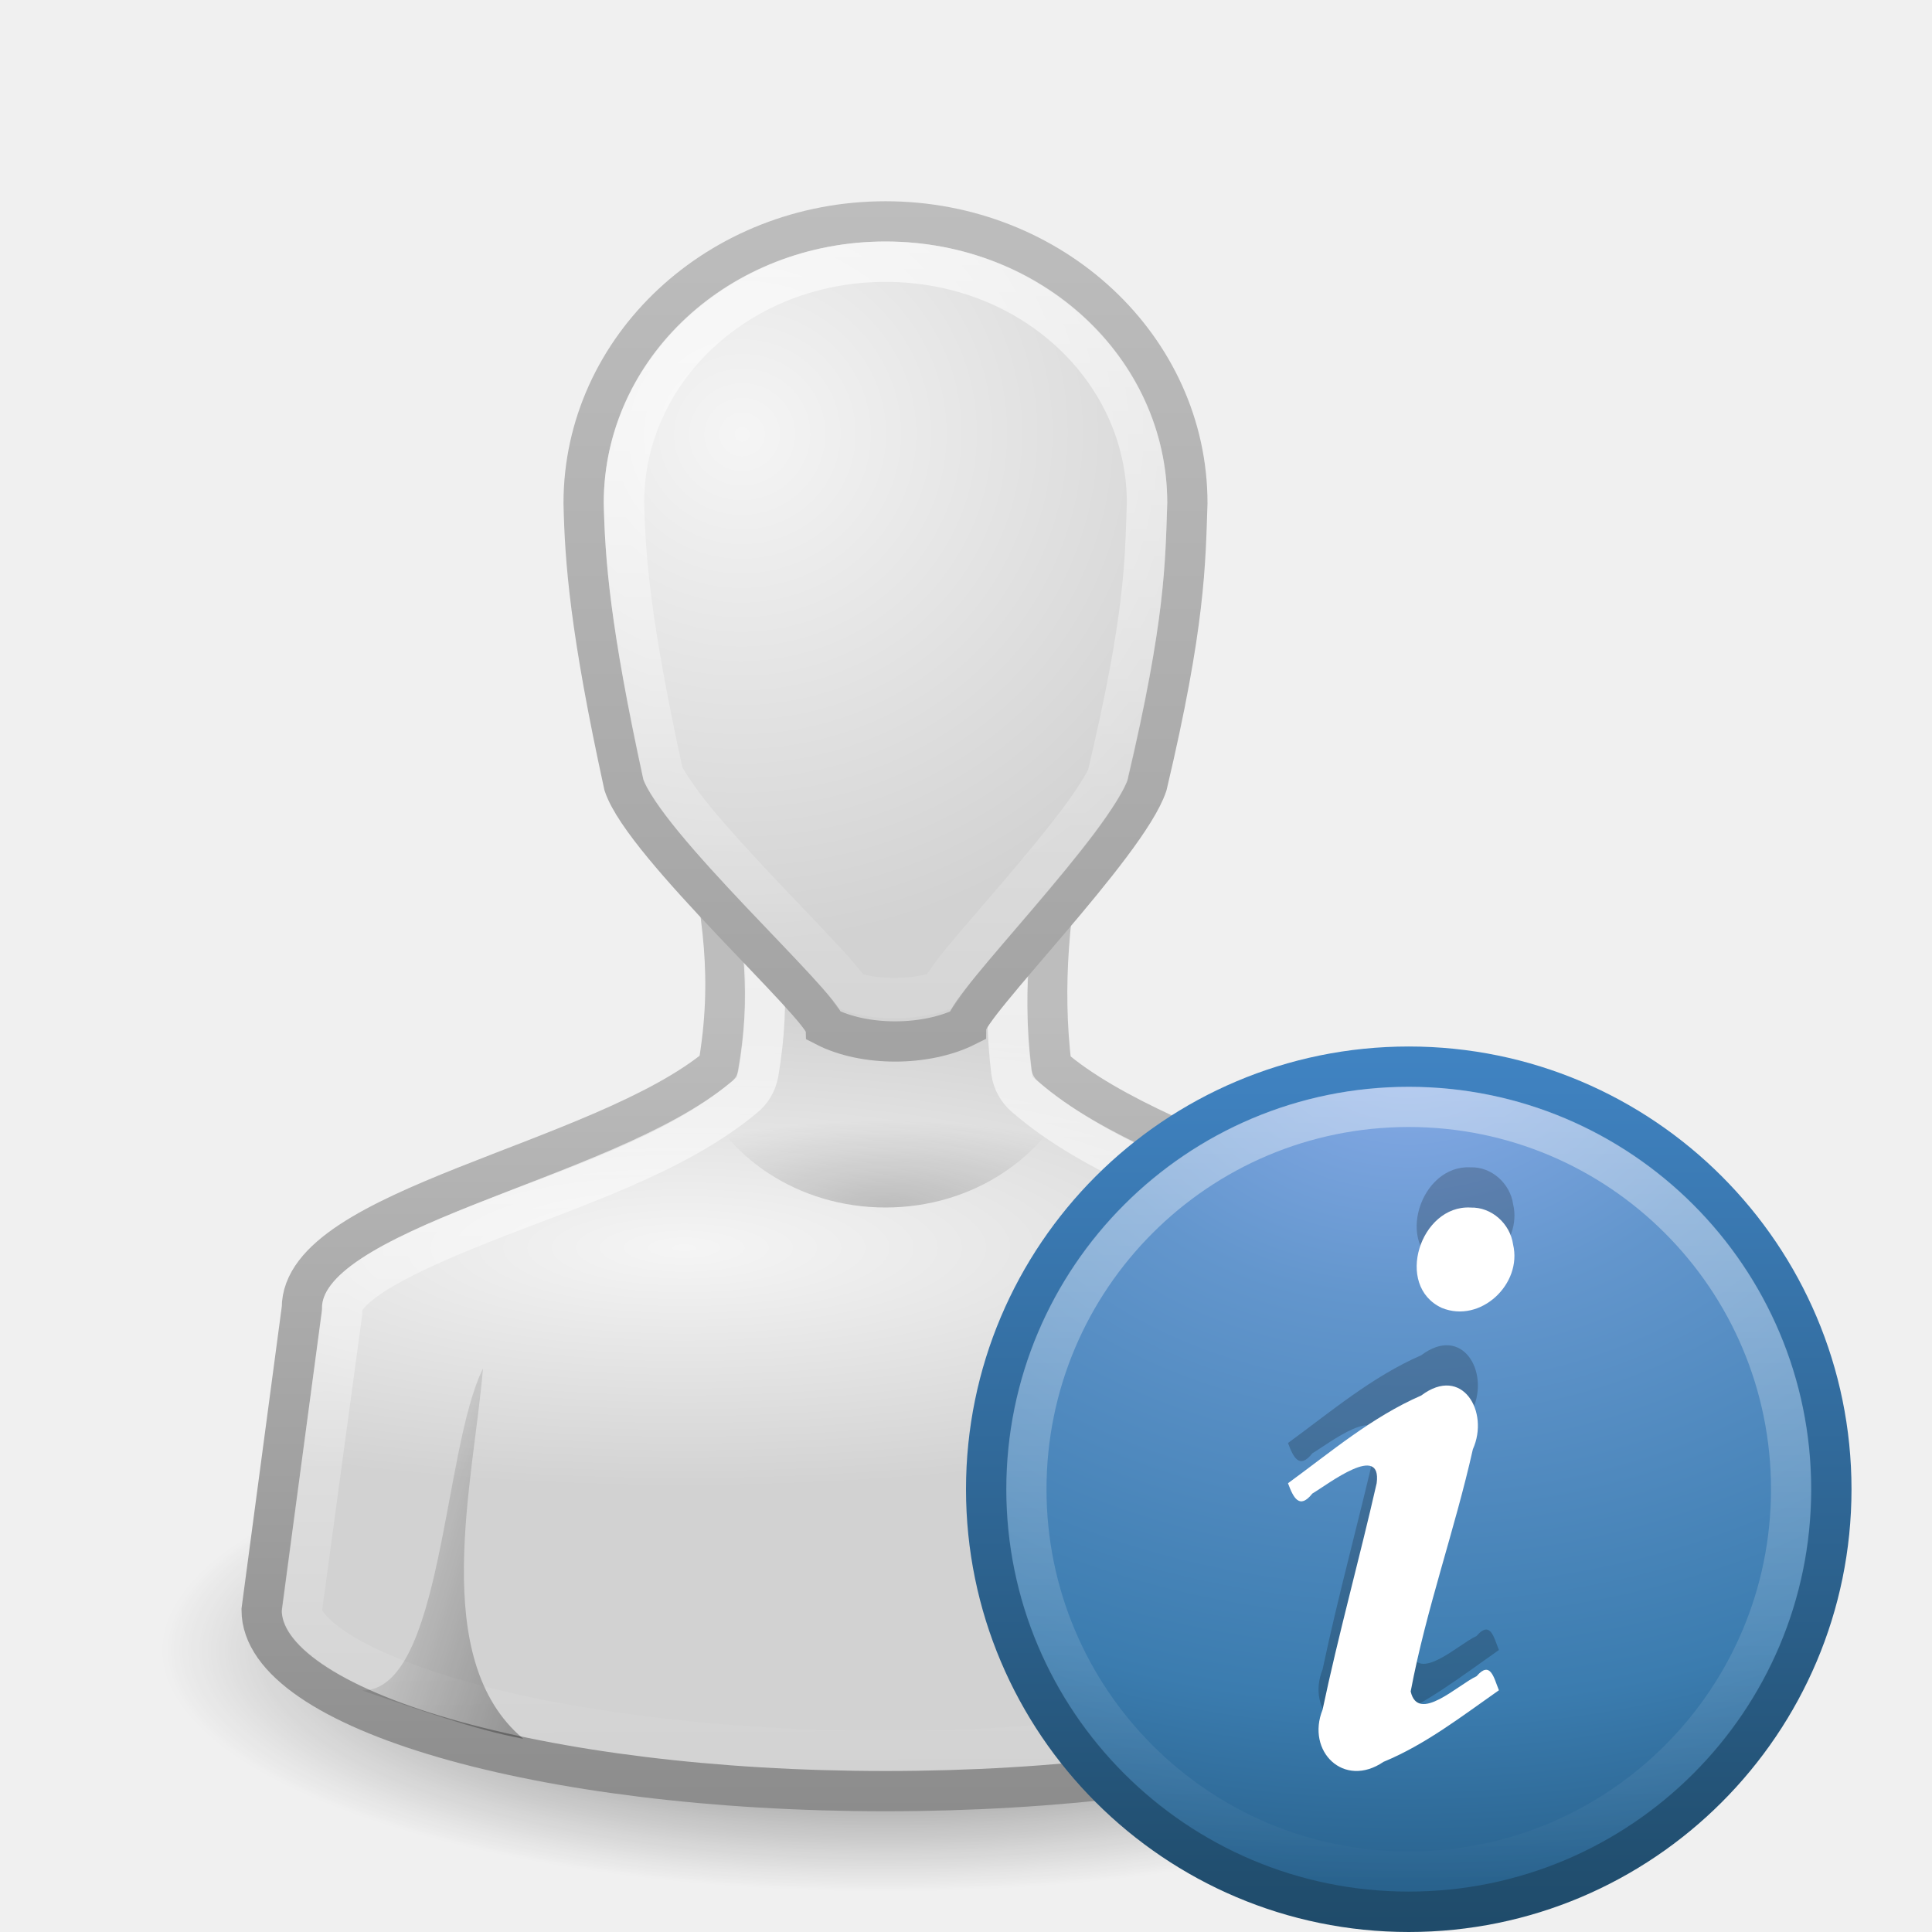
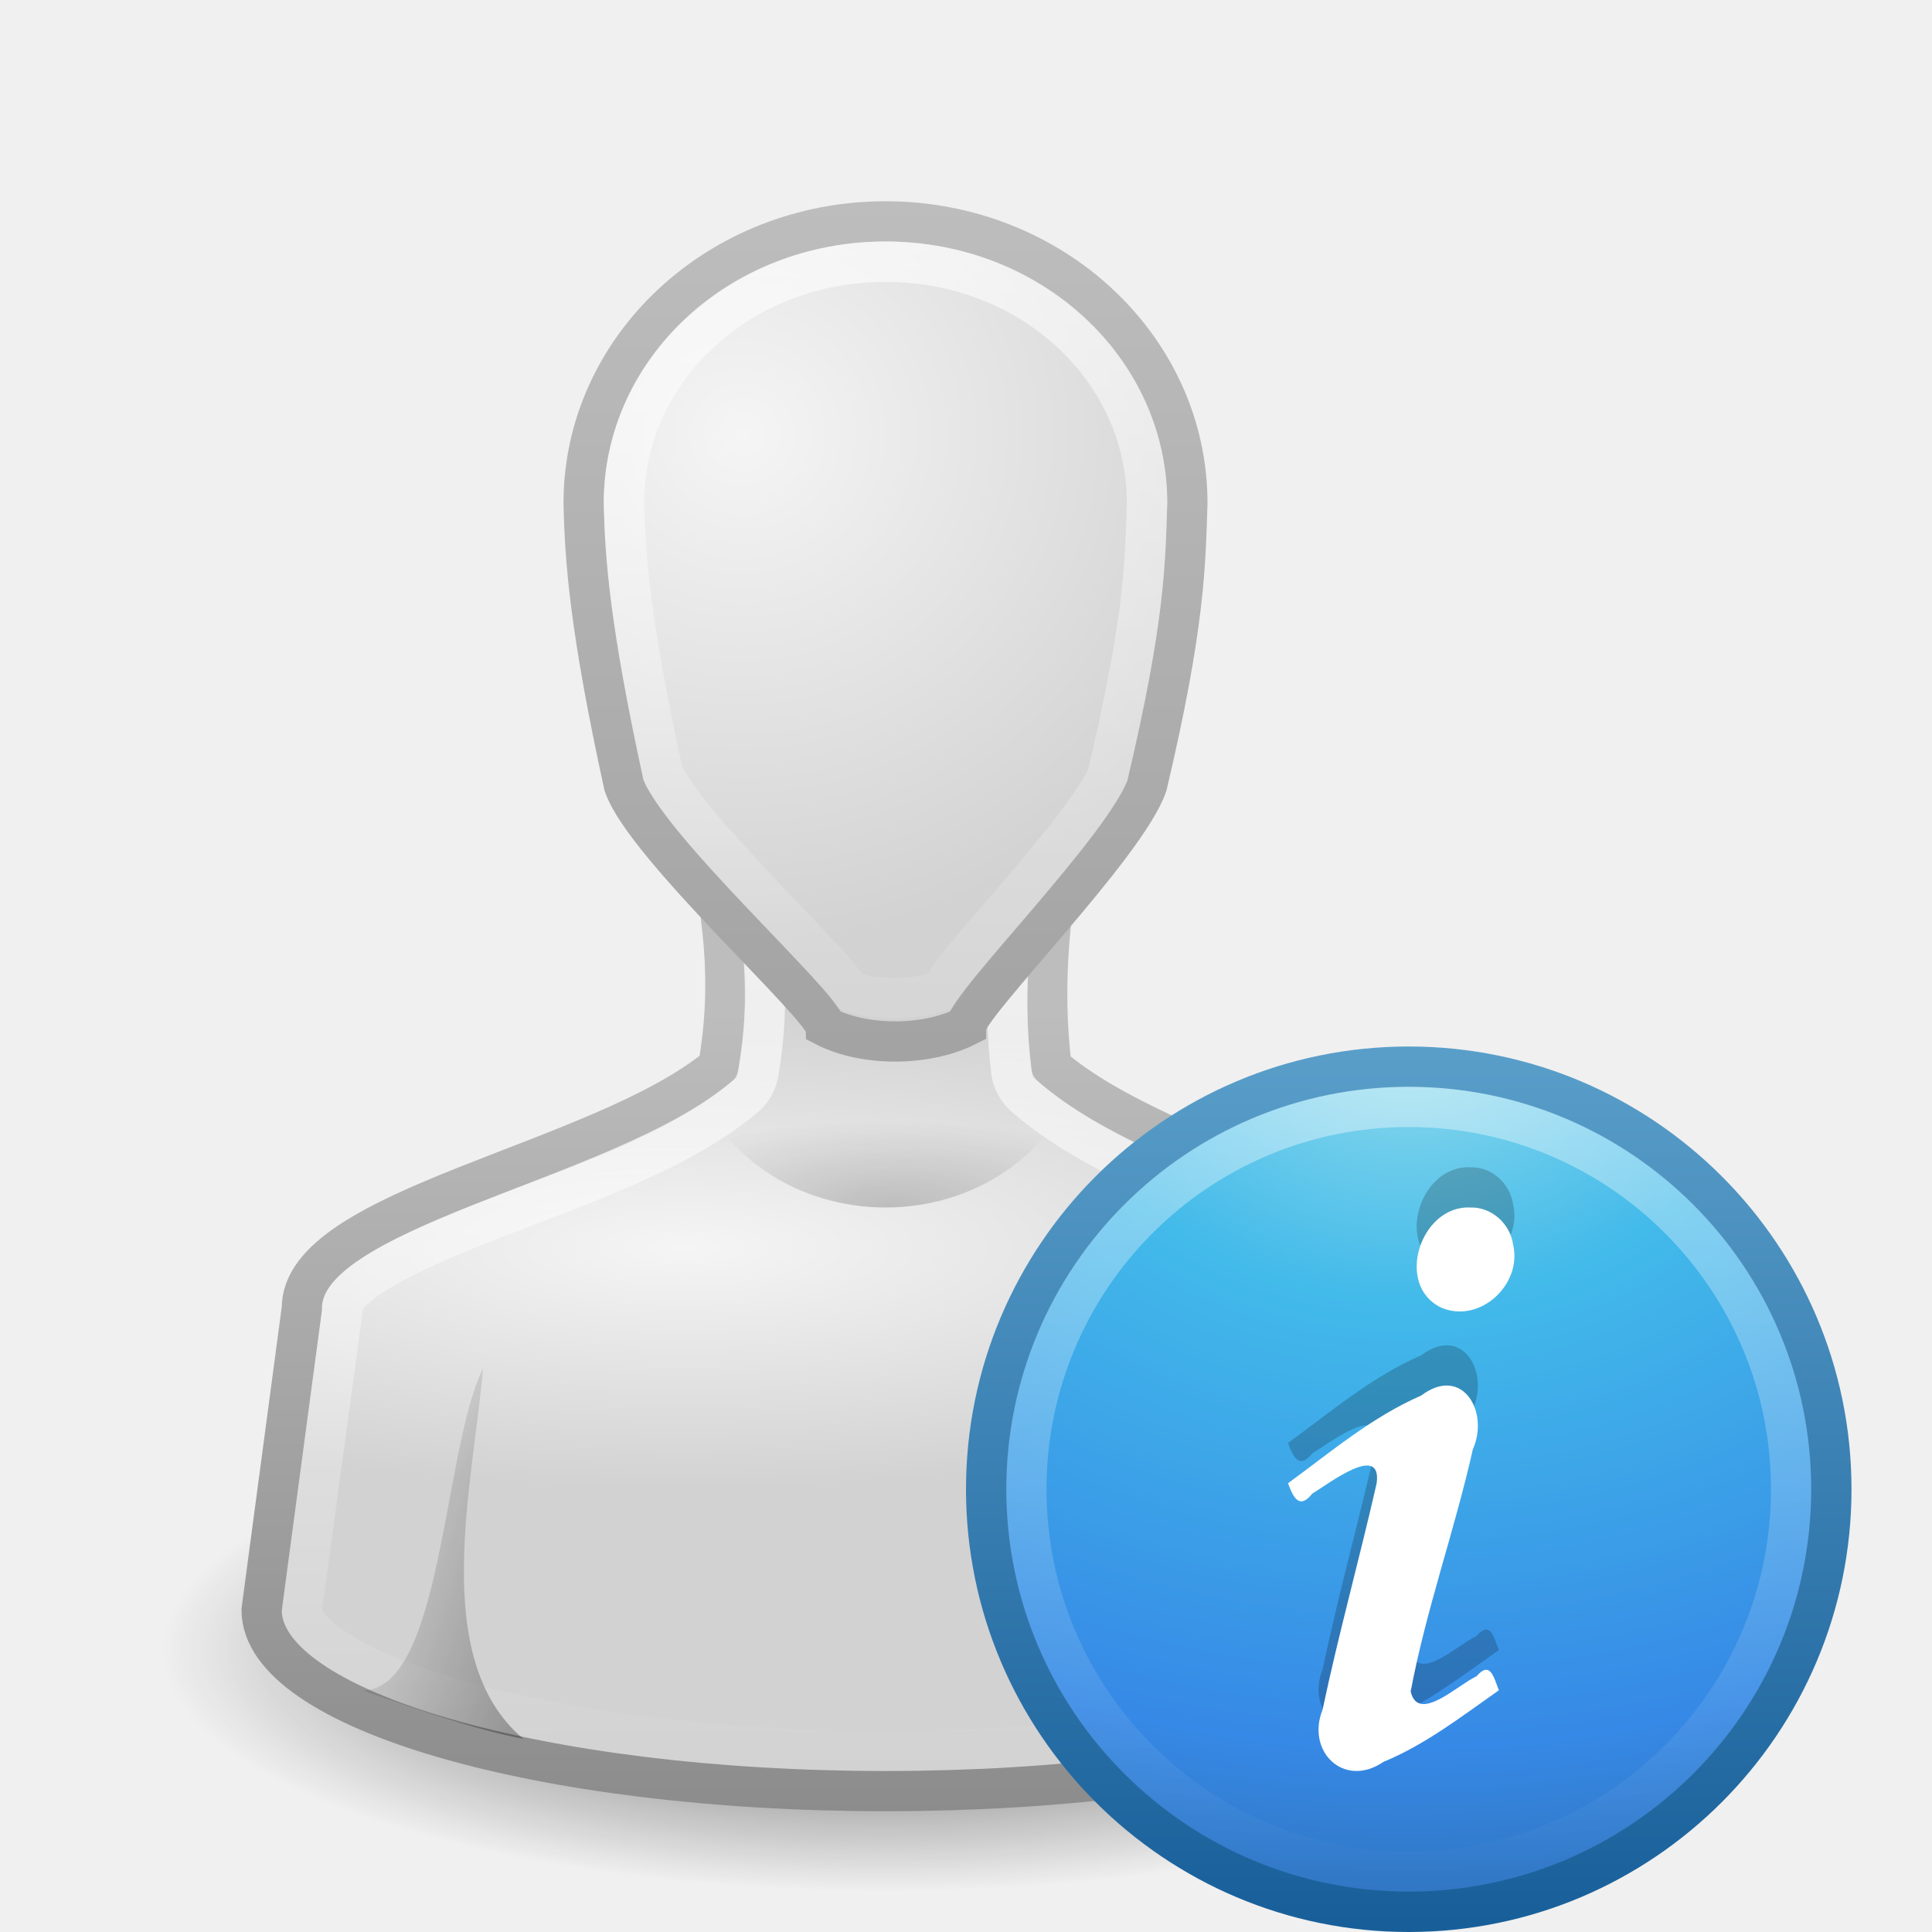
<svg xmlns="http://www.w3.org/2000/svg" xmlns:xlink="http://www.w3.org/1999/xlink" version="1.0" width="48" height="48" id="svg11300">
  <defs id="defs3">
    <linearGradient id="linearGradient3785">
      <stop id="stop3787" style="stop-color:#bdbdbd;stop-opacity:1" offset="0" />
      <stop id="stop3789" style="stop-color:#8c8c8c;stop-opacity:1" offset="1" />
    </linearGradient>
    <linearGradient id="linearGradient6954">
      <stop id="stop6960" style="stop-color:#f5f5f5;stop-opacity:1" offset="0" />
      <stop id="stop6962" style="stop-color:#d2d2d2;stop-opacity:1" offset="1" />
    </linearGradient>
    <linearGradient id="linearGradient3341">
      <stop id="stop3343" style="stop-color:#ffffff;stop-opacity:1" offset="0" />
      <stop id="stop3345" style="stop-color:#ffffff;stop-opacity:0" offset="1" />
    </linearGradient>
    <linearGradient id="linearGradient5060">
      <stop id="stop5062" style="stop-color:#000000;stop-opacity:1" offset="0" />
      <stop id="stop5064" style="stop-color:#000000;stop-opacity:0" offset="1" />
    </linearGradient>
    <radialGradient cx="32" cy="41.5" r="21" fx="32" fy="41.5" id="radialGradient2880" xlink:href="#linearGradient5060" gradientUnits="userSpaceOnUse" gradientTransform="matrix(1,0,0,0.3571429,0,26.67857)" />
    <radialGradient cx="25" cy="28.66" r="16" fx="25" fy="28.66" id="radialGradient2882" xlink:href="#linearGradient6954" gradientUnits="userSpaceOnUse" gradientTransform="matrix(1.3125,0,0,0.373267,-7.812498,20.30217)" />
    <linearGradient x1="30" y1="25.085" x2="30" y2="45" id="linearGradient2884" xlink:href="#linearGradient3785" gradientUnits="userSpaceOnUse" />
    <linearGradient x1="24.787" y1="53.869" x2="24.875" y2="83.5" id="linearGradient2886" xlink:href="#linearGradient3341" gradientUnits="userSpaceOnUse" />
    <radialGradient cx="26.376" cy="12.313" r="8" fx="26.376" fy="12.313" id="radialGradient2888" xlink:href="#linearGradient6954" gradientUnits="userSpaceOnUse" gradientTransform="matrix(1.640165,-0.1325824,0.1281138,1.584884,-18.39635,-5.227426)" />
    <linearGradient x1="30" y1="5" x2="30" y2="44.679" id="linearGradient2890" xlink:href="#linearGradient3785" gradientUnits="userSpaceOnUse" />
    <linearGradient x1="22" y1="39" x2="17" y2="37.438" id="linearGradient2892" xlink:href="#linearGradient5060" gradientUnits="userSpaceOnUse" />
    <linearGradient x1="38" y1="39" x2="43" y2="38.6" id="linearGradient2894" xlink:href="#linearGradient5060" gradientUnits="userSpaceOnUse" />
    <radialGradient cx="30" cy="33.188" r="4.688" fx="30" fy="33.188" id="radialGradient2896" xlink:href="#linearGradient5060" gradientUnits="userSpaceOnUse" gradientTransform="matrix(1.527973,-7.0647448e-7,2.1308638e-7,0.4608663,-15.8392,14.70502)" />
    <linearGradient x1="30" y1="3.041" x2="30" y2="27.957" id="linearGradient2898" xlink:href="#linearGradient3341" gradientUnits="userSpaceOnUse" />
    <radialGradient cx="23.896" cy="3.99" r="20.397" fx="23.896" fy="3.99" id="radialGradient2456" xlink:href="#linearGradient3242-187-536" gradientUnits="userSpaceOnUse" gradientTransform="matrix(0,1.231614,-1.625708,0,18.48658,-28.72078)" />
    <linearGradient id="linearGradient3242-187-536">
      <stop id="stop2778" style="stop-color:#8badea;stop-opacity:1" offset="0" />
      <stop id="stop2780" style="stop-color:#6396cd;stop-opacity:1" offset="0.262" />
      <stop id="stop2782" style="stop-color:#3b7caf;stop-opacity:1" offset="0.661" />
      <stop id="stop2784" style="stop-color:#194c70;stop-opacity:1" offset="1" />
    </linearGradient>
    <linearGradient x1="18.379" y1="44.98" x2="18.379" y2="3.082" id="linearGradient2458" xlink:href="#linearGradient2490-182-124" gradientUnits="userSpaceOnUse" gradientTransform="matrix(0.5160413,0,0,0.5160413,-0.384991,-0.3849911)" />
    <linearGradient id="linearGradient2490-182-124">
      <stop id="stop2788" style="stop-color:#1f4b6a;stop-opacity:1" offset="0" />
      <stop id="stop2790" style="stop-color:#4083c2;stop-opacity:1" offset="1" />
    </linearGradient>
    <linearGradient x1="63.397" y1="-12.489" x2="63.397" y2="5.468" id="linearGradient3843" xlink:href="#linearGradient3341" gradientUnits="userSpaceOnUse" gradientTransform="matrix(1.086273,0,0,1.086248,-55.56661,15.81364)" />
+     <radialGradient xlink:href="#linearGradient8838" id="radialGradient4267" gradientUnits="userSpaceOnUse" gradientTransform="matrix(2.164706,0,0,0.7529402,-111.5647,36.51765)" cx="62.625" cy="4.625" fx="62.625" fy="4.625" r="10.625" />
+     <linearGradient id="linearGradient8838">
+       <stop offset="0" style="stop-color:#000000;stop-opacity:1" id="stop8840" />
+       <stop offset="1" style="stop-color:#000000;stop-opacity:0" id="stop8842" />
+     </linearGradient>
+     <linearGradient y2="3.899" x2="24" y1="44" x1="24" gradientTransform="translate(2.39e-6,1)" gradientUnits="userSpaceOnUse" id="linearGradient3911-1" xlink:href="#linearGradient3707-319-631-407-324-3-8" />
+     <linearGradient id="linearGradient2867-449-88-871-390-598-476-591-434-148-57-177-3-8">
+       <stop id="stop3750-8-9" style="stop-color:#90dbec;stop-opacity:1;" offset="0" />
+       <stop id="stop3752-3-2" style="stop-color:#42baea;stop-opacity:1;" offset="0.262" />
+       <stop id="stop3754-7-2" style="stop-color:#3689e6;stop-opacity:1;" offset="0.705" />
+       <stop id="stop3756-9-3" style="stop-color:#2b63a0;stop-opacity:1;" offset="1" />
+     </linearGradient>
+     <radialGradient r="20" fy="8.45" fx="3.972" cy="8.45" cx="3.972" gradientTransform="matrix(0,2.37672,-2.514286,-6.4690655e-8,45.24524,-9.412373)" gradientUnits="userSpaceOnUse" id="radialGradient3909-0" xlink:href="#linearGradient2867-449-88-871-390-598-476-591-434-148-57-177-3-8" />
+     <linearGradient id="linearGradient4011">
+       <stop id="stop4013" style="stop-color:#ffffff;stop-opacity:1;" offset="0" />
+       <stop offset="0.508" style="stop-color:#ffffff;stop-opacity:0.235;" id="stop4015" />
+       <stop id="stop4017" style="stop-color:#ffffff;stop-opacity:0.157;" offset="0.835" />
+       <stop id="stop4019" style="stop-color:#ffffff;stop-opacity:0.392;" offset="1" />
+     </linearGradient>
+     <linearGradient y2="44.341" x2="71.204" y1="6.238" x1="71.204" gradientTransform="translate(-47.73351,-0.3572397)" gradientUnits="userSpaceOnUse" id="linearGradient3906-0" xlink:href="#linearGradient4011" />
+     <linearGradient id="linearGradient3707-319-631-407-324-3-8">
+       <stop id="stop3760-7-3" style="stop-color:#185f9a;stop-opacity:1;" offset="0" />
+       <stop id="stop3762-8-4" style="stop-color:#599ec9;stop-opacity:1;" offset="1" />
+     </linearGradient>
+     <linearGradient gradientUnits="userSpaceOnUse" y2="0.088" x2="22.95" y1="45.185" x1="22.95" id="linearGradient4079" xlink:href="#linearGradient3707-319-631-407-324-3-8" />
+     <linearGradient y2="34.548" x2="60.949" y1="-5.801" x1="60.949" gradientTransform="matrix(0.3501076,0,0,0.3613075,1.525934,26.09343)" gradientUnits="userSpaceOnUse" id="linearGradient4183" xlink:href="#linearGradient4072" />
+     <linearGradient id="linearGradient4072">
+       <stop id="stop4074" offset="0" style="stop-color:#000000;stop-opacity:1;" />
+       <stop id="stop4076" offset="1" style="stop-color:#000000;stop-opacity:0;" />
+     </linearGradient>
+     <linearGradient y2="33.987" x2="69.312" y1="-15.79" x1="69.312" gradientTransform="matrix(0.3436552,0,0,0.3397868,1.603238,26.29061)" gradientUnits="userSpaceOnUse" id="linearGradient4180" xlink:href="#linearGradient4072" />
+     <linearGradient id="linearGradient4062">
+       <stop id="stop4064" offset="0" style="stop-color:#000000;stop-opacity:1;" />
+       <stop id="stop4066" offset="1" style="stop-color:#000000;stop-opacity:0;" />
+     </linearGradient>
+     <linearGradient y2="-24.792" x2="72.459" y1="-37.889" x1="72.459" gradientTransform="matrix(0.3220908,0,0,0.3306442,3.434416,24.89079)" gradientUnits="userSpaceOnUse" id="linearGradient4177" xlink:href="#linearGradient4062" />
+     <linearGradient id="linearGradient4072-8">
+       <stop id="stop4074-2" offset="0" style="stop-color:#000000;stop-opacity:1;" />
+       <stop id="stop4076-2" offset="1" style="stop-color:#000000;stop-opacity:0;" />
+     </linearGradient>
+     <linearGradient y2="27.727" x2="69.312" y1="21.319" x1="69.312" gradientTransform="matrix(0.3501076,0,0,0.3613075,1.349935,26.9062)" gradientUnits="userSpaceOnUse" id="linearGradient4174" xlink:href="#linearGradient4072-8" />
+     <radialGradient xlink:href="#linearGradient3242-187-536" id="radialGradient3135" gradientUnits="userSpaceOnUse" gradientTransform="matrix(0,1.231614,-1.625708,0,18.48658,-28.72078)" cx="23.896" cy="3.99" fx="23.896" fy="3.99" r="20.397" />
+     <linearGradient xlink:href="#linearGradient2490-182-124" id="linearGradient3137" gradientUnits="userSpaceOnUse" gradientTransform="matrix(0.5160413,0,0,0.5160413,-0.384991,-0.3849911)" x1="18.379" y1="44.98" x2="18.379" y2="3.082" />
+     <linearGradient xlink:href="#linearGradient3341" id="linearGradient3139" gradientUnits="userSpaceOnUse" gradientTransform="matrix(1.086273,0,0,1.086248,-55.56661,15.81364)" x1="63.397" y1="-12.489" x2="63.397" y2="5.468" />
+     <linearGradient xlink:href="#linearGradient3341" id="linearGradient3144" gradientUnits="userSpaceOnUse" gradientTransform="matrix(1.086273,0,0,1.086248,-32.56657,40.8136)" x1="63.397" y1="-12.489" x2="63.397" y2="5.468" />
+     <radialGradient xlink:href="#linearGradient2867-449-88-871-390-598-476-591-434-148-57-177-3-8" id="radialGradient3147" gradientUnits="userSpaceOnUse" gradientTransform="matrix(0,1.231614,-1.625708,0,41.48662,-3.720825)" cx="23.896" cy="3.99" fx="23.896" fy="3.99" r="20.397" />
+     <linearGradient xlink:href="#linearGradient3707-319-631-407-324-3-8" id="linearGradient3149" gradientUnits="userSpaceOnUse" gradientTransform="matrix(0.5160413,0,0,0.5160413,22.61505,24.61497)" x1="18.379" y1="44.98" x2="18.379" y2="3.082" />
  </defs>
-   <g id="g3055">
-     <g transform="translate(-8,0)" id="g3912">
-       <path d="m 53,41.5 a 21,7.5 0 1 1 -42,0 21,7.5 0 1 1 42,0 z" transform="matrix(0.8571429,0,0,0.8,2.571429,7.8)" id="path3823" style="opacity:0.7;fill:url(#radialGradient2880);fill-opacity:1;stroke:none" />
-       <path d="m 25.5,20.5 c 0.46,2.177 0.717,3.823 0.344,6 C 22.933,28.915 15.489,30 15.5,32.5 l -1,7.5 c 0,2.485 6.94,4.5 15.5,4.5 8.56,0 15.5,-2.015 15.5,-4.5 l -1,-7.5 C 44.488,30.36 37,29 34.125,26.5 33.879,24.48 34.075,22.52 34.5,20.5 l -9,0 z" id="path3766" style="fill:url(#radialGradient2882);fill-opacity:1;stroke:url(#linearGradient2884);stroke-width:1;stroke-miterlimit:4;stroke-opacity:1;stroke-dasharray:none" />
-       <path d="m 22.531,61 c 0.305,1.69 0.511,3.272 0.188,5.156 a 1.003,1.003 0 0 1 -0.375,0.625 c -1.722,1.429 -4.345,2.254 -6.531,3.125 -1.093,0.435 -2.066,0.87 -2.688,1.281 -0.622,0.411 -0.751,0.685 -0.75,0.812 a 1.003,1.003 0 0 1 0,0.125 l -1,7.375 c 0,0.003 -1.1e-4,0.028 0,0.031 0.005,0.158 0.15,0.473 0.781,0.906 0.644,0.442 1.694,0.893 3.031,1.281 C 17.861,82.495 21.673,83 25.875,83 c 4.202,0 8.014,-0.505 10.688,-1.281 1.337,-0.388 2.387,-0.839 3.031,-1.281 0.631,-0.433 0.776,-0.748 0.781,-0.906 l 0,-0.031 -1,-7.375 a 1.003,1.003 0 0 1 0,-0.125 c 1.37e-4,0.025 0.016,0.003 -0.094,-0.125 -0.109,-0.128 -0.334,-0.299 -0.656,-0.5 -0.644,-0.402 -1.646,-0.857 -2.75,-1.312 C 33.666,69.152 31.039,68.224 29.344,66.75 A 1.003,1.003 0 0 1 29,66.125 C 28.788,64.382 28.943,62.684 29.219,61 l -6.688,0 z" transform="translate(4.125049,-39.5)" id="path3894" style="fill:none;stroke:url(#linearGradient2886);stroke-width:1;stroke-miterlimit:4;stroke-opacity:1;stroke-dasharray:none" />
-       <path d="m 30,5.5 c -4.142,0 -7.5,3.134 -7.5,7 0.032,1.431 0.155,3.13 1,7 0.5,1.5 4.96,5.5 5,6 0.97,0.5 2.5,0.5 3.5,0 0,-0.5 4,-4.5 4.5,-6 0.951,-4.022 0.949,-5.5 1,-7 0,-3.866 -3.358,-7 -7.5,-7 z" id="path3764" style="fill:url(#radialGradient2888);fill-opacity:1;stroke:url(#linearGradient2890);stroke-width:1;stroke-miterlimit:4;stroke-opacity:1;stroke-dasharray:none" />
-       <path d="m 21,43.2 c -2.362,-1.982 -1.236,-6.383 -1,-9.2 -1,2 -1,8 -3,8 1.363,0.459 2.75,0.966 4,1.2 z" id="path3848" style="opacity:0.3;fill:url(#linearGradient2892);fill-opacity:1;stroke:none" />
-       <path d="m 39,43.2 c 2.35,-1.744 1.157,-6.486 1,-9.2 1,2 1,8 3,8 -1.363,0.459 -2.75,0.966 -4,1.2 z" id="path3850" style="opacity:0.3;fill:url(#linearGradient2894);fill-opacity:1;stroke:none" />
-       <path d="m 25.312,27 c 0.686,1.745 2.519,3 4.688,3 2.169,0 4.001,-1.255 4.688,-3 l -9.375,0 z" id="path3833" style="opacity:0.2;fill:url(#radialGradient2896);fill-opacity:1;stroke:none" />
-       <path d="m 30,6.531 c -3.614,0 -6.45,2.679 -6.469,5.938 1.42e-4,0.006 -1.45e-4,0.025 0,0.031 0.032,1.374 0.156,2.981 0.969,6.719 0.041,0.097 0.335,0.583 0.781,1.125 0.461,0.559 1.04,1.194 1.625,1.812 0.585,0.619 1.177,1.232 1.625,1.719 0.224,0.243 0.405,0.458 0.562,0.656 0.014,0.018 0.018,0.045 0.031,0.062 0.58,0.228 1.59,0.23 2.219,0 0.14,-0.204 0.3,-0.443 0.5,-0.688 0.4,-0.49 0.911,-1.068 1.438,-1.688 0.527,-0.62 1.079,-1.282 1.5,-1.844 0.4,-0.534 0.658,-0.977 0.719,-1.125 0.003,-0.014 -0.003,-0.017 0,-0.031 0.923,-3.909 0.918,-5.212 0.969,-6.719 0,-0.011 5.9e-5,-0.021 0,-0.031 C 36.45,9.21 33.614,6.531 30,6.531 z" transform="matrix(1.00452,0,0,1.003381,-0.1356006,-0.05135866)" id="path3906" style="opacity:0.7;fill:none;stroke:url(#linearGradient2898);stroke-width:1;stroke-miterlimit:4;stroke-opacity:1;stroke-dasharray:none" />
-     </g>
-     <g transform="translate(23.00004,24.99996)" id="layer1">
-       <path d="m 12,1.502 c -5.793,0 -10.498,4.706 -10.498,10.498 0,5.793 4.706,10.498 10.498,10.498 5.793,0 10.498,-4.706 10.498,-10.498 0,-5.793 -4.706,-10.498 -10.498,-10.498 z" id="path2555" style="fill:url(#radialGradient2456);fill-opacity:1;stroke:url(#linearGradient2458);stroke-width:1.004;stroke-linecap:round;stroke-linejoin:round;stroke-miterlimit:4;stroke-opacity:1;stroke-dasharray:none;stroke-dashoffset:0" />
-       <path d="m 21.5,12 c 0,5.247 -4.254,9.5 -9.5,9.5 -5.247,0 -9.5,-4.254 -9.5,-9.5 0,-5.247 4.253,-9.5 9.5,-9.5 5.246,0 9.5,4.253 9.5,9.5 l 0,0 z" id="path2463" style="opacity:0.4;fill:none;stroke:url(#linearGradient3843);stroke-width:1;stroke-miterlimit:4;stroke-opacity:1;stroke-dasharray:none" />
-       <path d="m 9,10.851 c 0.134,0.364 0.285,0.659 0.605,0.256 0.398,-0.237 1.731,-1.274 1.598,-0.258 -0.427,1.881 -0.946,3.742 -1.344,5.628 -0.415,1.033 0.528,1.967 1.513,1.296 1.047,-0.432 1.948,-1.135 2.868,-1.779 -0.126,-0.308 -0.209,-0.75 -0.556,-0.348 -0.456,0.207 -1.451,1.182 -1.636,0.378 0.383,-2.037 1.092,-3.998 1.545,-6.018 C 14.011,9.076 13.329,7.903 12.31,8.671 11.088,9.203 10.067,10.072 9,10.851 z M 13.534,4.002 C 12.287,3.935 11.636,5.945 12.82,6.494 13.781,6.889 14.827,5.903 14.593,4.918 14.52,4.405 14.059,3.984 13.534,4.002 l -10e-7,0 z" id="text3482" style="font-size:40px;font-style:normal;font-variant:normal;font-weight:bold;font-stretch:normal;text-align:start;line-height:100%;writing-mode:lr-tb;text-anchor:start;opacity:0.2;fill:#000000;fill-opacity:1;stroke:none;font-family:URW Palladio L;-inkscape-font-specification:URW Palladio L Bold" />
-       <path d="m 9,11.851 c 0.134,0.364 0.285,0.659 0.605,0.256 0.398,-0.237 1.731,-1.274 1.598,-0.258 -0.427,1.881 -0.946,3.742 -1.344,5.628 -0.415,1.033 0.528,1.967 1.513,1.296 1.047,-0.432 1.948,-1.135 2.868,-1.779 -0.126,-0.308 -0.209,-0.75 -0.556,-0.348 -0.456,0.207 -1.451,1.182 -1.636,0.378 0.383,-2.037 1.092,-3.998 1.545,-6.018 C 14.011,10.076 13.329,8.903 12.31,9.671 11.088,10.203 10.067,11.072 9,11.851 z m 4.534,-6.85 c -1.246,-0.066 -1.898,1.943 -0.714,2.493 0.961,0.394 2.007,-0.591 1.772,-1.576 C 14.52,5.405 14.059,4.984 13.534,5.002 l -10e-7,0 z" id="path3536" style="font-size:40px;font-style:normal;font-variant:normal;font-weight:bold;font-stretch:normal;text-align:start;line-height:100%;writing-mode:lr-tb;text-anchor:start;fill:#ffffff;fill-opacity:1;stroke:none;font-family:URW Palladio L;-inkscape-font-specification:URW Palladio L Bold" />
-     </g>
+   <g id="g3912" transform="translate(-8,0)">
+     <path style="opacity:0.7;fill:url(#radialGradient2880);fill-opacity:1;stroke:none" id="path3823" transform="matrix(0.8571429,0,0,0.8,2.571429,7.8)" d="m 53,41.5 a 21,7.5 0 1 1 -42,0 21,7.5 0 1 1 42,0 z" />
+     <path style="fill:url(#radialGradient2882);fill-opacity:1;stroke:url(#linearGradient2884);stroke-width:1;stroke-miterlimit:4;stroke-opacity:1;stroke-dasharray:none" id="path3766" d="m 25.5,20.5 c 0.46,2.177 0.717,3.823 0.344,6 C 22.933,28.915 15.489,30 15.5,32.5 l -1,7.5 c 0,2.485 6.94,4.5 15.5,4.5 8.56,0 15.5,-2.015 15.5,-4.5 l -1,-7.5 C 44.488,30.36 37,29 34.125,26.5 33.879,24.48 34.075,22.52 34.5,20.5 l -9,0 z" />
+     <path style="fill:none;stroke:url(#linearGradient2886);stroke-width:1;stroke-miterlimit:4;stroke-opacity:1;stroke-dasharray:none" id="path3894" transform="translate(4.125049,-39.5)" d="m 22.531,61 c 0.305,1.69 0.511,3.272 0.188,5.156 a 1.003,1.003 0 0 1 -0.375,0.625 c -1.722,1.429 -4.345,2.254 -6.531,3.125 -1.093,0.435 -2.066,0.87 -2.688,1.281 -0.622,0.411 -0.751,0.685 -0.75,0.812 a 1.003,1.003 0 0 1 0,0.125 l -1,7.375 c 0,0.003 -1.1e-4,0.028 0,0.031 0.005,0.158 0.15,0.473 0.781,0.906 0.644,0.442 1.694,0.893 3.031,1.281 C 17.861,82.495 21.673,83 25.875,83 c 4.202,0 8.014,-0.505 10.688,-1.281 1.337,-0.388 2.387,-0.839 3.031,-1.281 0.631,-0.433 0.776,-0.748 0.781,-0.906 l 0,-0.031 -1,-7.375 a 1.003,1.003 0 0 1 0,-0.125 c 1.37e-4,0.025 0.016,0.003 -0.094,-0.125 -0.109,-0.128 -0.334,-0.299 -0.656,-0.5 -0.644,-0.402 -1.646,-0.857 -2.75,-1.312 C 33.666,69.152 31.039,68.224 29.344,66.75 A 1.003,1.003 0 0 1 29,66.125 C 28.788,64.382 28.943,62.684 29.219,61 l -6.688,0 z" />
+     <path style="fill:url(#radialGradient2888);fill-opacity:1;stroke:url(#linearGradient2890);stroke-width:1;stroke-miterlimit:4;stroke-opacity:1;stroke-dasharray:none" id="path3764" d="m 30,5.5 c -4.142,0 -7.5,3.134 -7.5,7 0.032,1.431 0.155,3.13 1,7 0.5,1.5 4.96,5.5 5,6 0.97,0.5 2.5,0.5 3.5,0 0,-0.5 4,-4.5 4.5,-6 0.951,-4.022 0.949,-5.5 1,-7 0,-3.866 -3.358,-7 -7.5,-7 z" />
+     <path style="opacity:0.3;fill:url(#linearGradient2892);fill-opacity:1;stroke:none" id="path3848" d="m 21,43.2 c -2.362,-1.982 -1.236,-6.383 -1,-9.2 -1,2 -1,8 -3,8 1.363,0.459 2.75,0.966 4,1.2 z" />
+     <path style="opacity:0.3;fill:url(#linearGradient2894);fill-opacity:1;stroke:none" id="path3850" d="m 39,43.2 c 2.35,-1.744 1.157,-6.486 1,-9.2 1,2 1,8 3,8 -1.363,0.459 -2.75,0.966 -4,1.2 z" />
+     <path style="opacity:0.2;fill:url(#radialGradient2896);fill-opacity:1;stroke:none" id="path3833" d="m 25.312,27 c 0.686,1.745 2.519,3 4.688,3 2.169,0 4.001,-1.255 4.688,-3 l -9.375,0 z" />
+     <path style="opacity:0.7;fill:none;stroke:url(#linearGradient2898);stroke-width:1;stroke-miterlimit:4;stroke-opacity:1;stroke-dasharray:none" id="path3906" transform="matrix(1.00452,0,0,1.003381,-0.1356006,-0.05135866)" d="m 30,6.531 c -3.614,0 -6.45,2.679 -6.469,5.938 1.42e-4,0.006 -1.45e-4,0.025 0,0.031 0.032,1.374 0.156,2.981 0.969,6.719 0.041,0.097 0.335,0.583 0.781,1.125 0.461,0.559 1.04,1.194 1.625,1.812 0.585,0.619 1.177,1.232 1.625,1.719 0.224,0.243 0.405,0.458 0.562,0.656 0.014,0.018 0.018,0.045 0.031,0.062 0.58,0.228 1.59,0.23 2.219,0 0.14,-0.204 0.3,-0.443 0.5,-0.688 0.4,-0.49 0.911,-1.068 1.438,-1.688 0.527,-0.62 1.079,-1.282 1.5,-1.844 0.4,-0.534 0.658,-0.977 0.719,-1.125 0.003,-0.014 -0.003,-0.017 0,-0.031 0.923,-3.909 0.918,-5.212 0.969,-6.719 0,-0.011 5.9e-5,-0.021 0,-0.031 C 36.45,9.21 33.614,6.531 30,6.531 z" />
  </g>
+   <path d="m 35,26.502 c -5.793,0 -10.498,4.706 -10.498,10.498 0,5.793 4.706,10.498 10.498,10.498 5.793,0 10.498,-4.706 10.498,-10.498 0,-5.793 -4.706,-10.498 -10.498,-10.498 z" id="path2555" style="fill:url(#radialGradient3147);fill-opacity:1.0;stroke:url(#linearGradient3149);stroke-width:1.004;stroke-linecap:round;stroke-linejoin:round;stroke-miterlimit:4;stroke-opacity:1;stroke-dasharray:none;stroke-dashoffset:0" />
+   <path d="m 44.5,37 c 0,5.247 -4.254,9.5 -9.5,9.5 -5.247,0 -9.5,-4.254 -9.5,-9.5 0,-5.247 4.253,-9.5 9.5,-9.5 5.246,0 9.5,4.253 9.5,9.5 l 0,0 z" id="path2463" style="opacity:0.4;fill:none;stroke:url(#linearGradient3144);stroke-width:1;stroke-miterlimit:4;stroke-opacity:1;stroke-dasharray:none" />
+   <path d="m 32,35.851 c 0.134,0.364 0.285,0.659 0.605,0.256 0.398,-0.237 1.731,-1.274 1.598,-0.258 -0.427,1.881 -0.946,3.742 -1.344,5.628 -0.415,1.033 0.528,1.967 1.513,1.296 1.047,-0.432 1.948,-1.135 2.868,-1.779 -0.126,-0.308 -0.209,-0.75 -0.556,-0.348 -0.456,0.207 -1.451,1.182 -1.636,0.378 0.383,-2.037 1.092,-3.998 1.545,-6.018 0.417,-0.929 -0.264,-2.103 -1.284,-1.334 -1.222,0.532 -2.243,1.401 -3.31,2.18 z m 4.534,-6.85 c -1.246,-0.066 -1.898,1.943 -0.714,2.493 0.961,0.394 2.007,-0.591 1.772,-1.576 -0.073,-0.513 -0.533,-0.934 -1.059,-0.917 l -10e-7,0 z" id="text3482" style="font-size:40px;font-style:normal;font-variant:normal;font-weight:bold;font-stretch:normal;text-align:start;line-height:100%;writing-mode:lr-tb;text-anchor:start;opacity:0.2;fill:#000000;fill-opacity:1;stroke:none;font-family:URW Palladio L;-inkscape-font-specification:URW Palladio L Bold" />
+   <path d="m 32,36.851 c 0.134,0.364 0.285,0.659 0.605,0.256 0.398,-0.237 1.731,-1.274 1.598,-0.258 -0.427,1.881 -0.946,3.742 -1.344,5.628 -0.415,1.033 0.528,1.967 1.513,1.296 1.047,-0.432 1.948,-1.135 2.868,-1.779 -0.126,-0.308 -0.209,-0.75 -0.556,-0.348 -0.456,0.207 -1.451,1.182 -1.636,0.378 0.383,-2.037 1.092,-3.998 1.545,-6.018 0.417,-0.929 -0.264,-2.103 -1.284,-1.334 -1.222,0.532 -2.243,1.401 -3.31,2.18 z m 4.534,-6.85 c -1.246,-0.066 -1.898,1.943 -0.714,2.493 0.961,0.394 2.007,-0.591 1.772,-1.576 -0.073,-0.513 -0.533,-0.934 -1.059,-0.917 l -10e-7,0 z" id="path3536" style="font-size:40px;font-style:normal;font-variant:normal;font-weight:bold;font-stretch:normal;text-align:start;line-height:100%;writing-mode:lr-tb;text-anchor:start;fill:#ffffff;fill-opacity:1;stroke:none;font-family:URW Palladio L;-inkscape-font-specification:URW Palladio L Bold" />
</svg>
